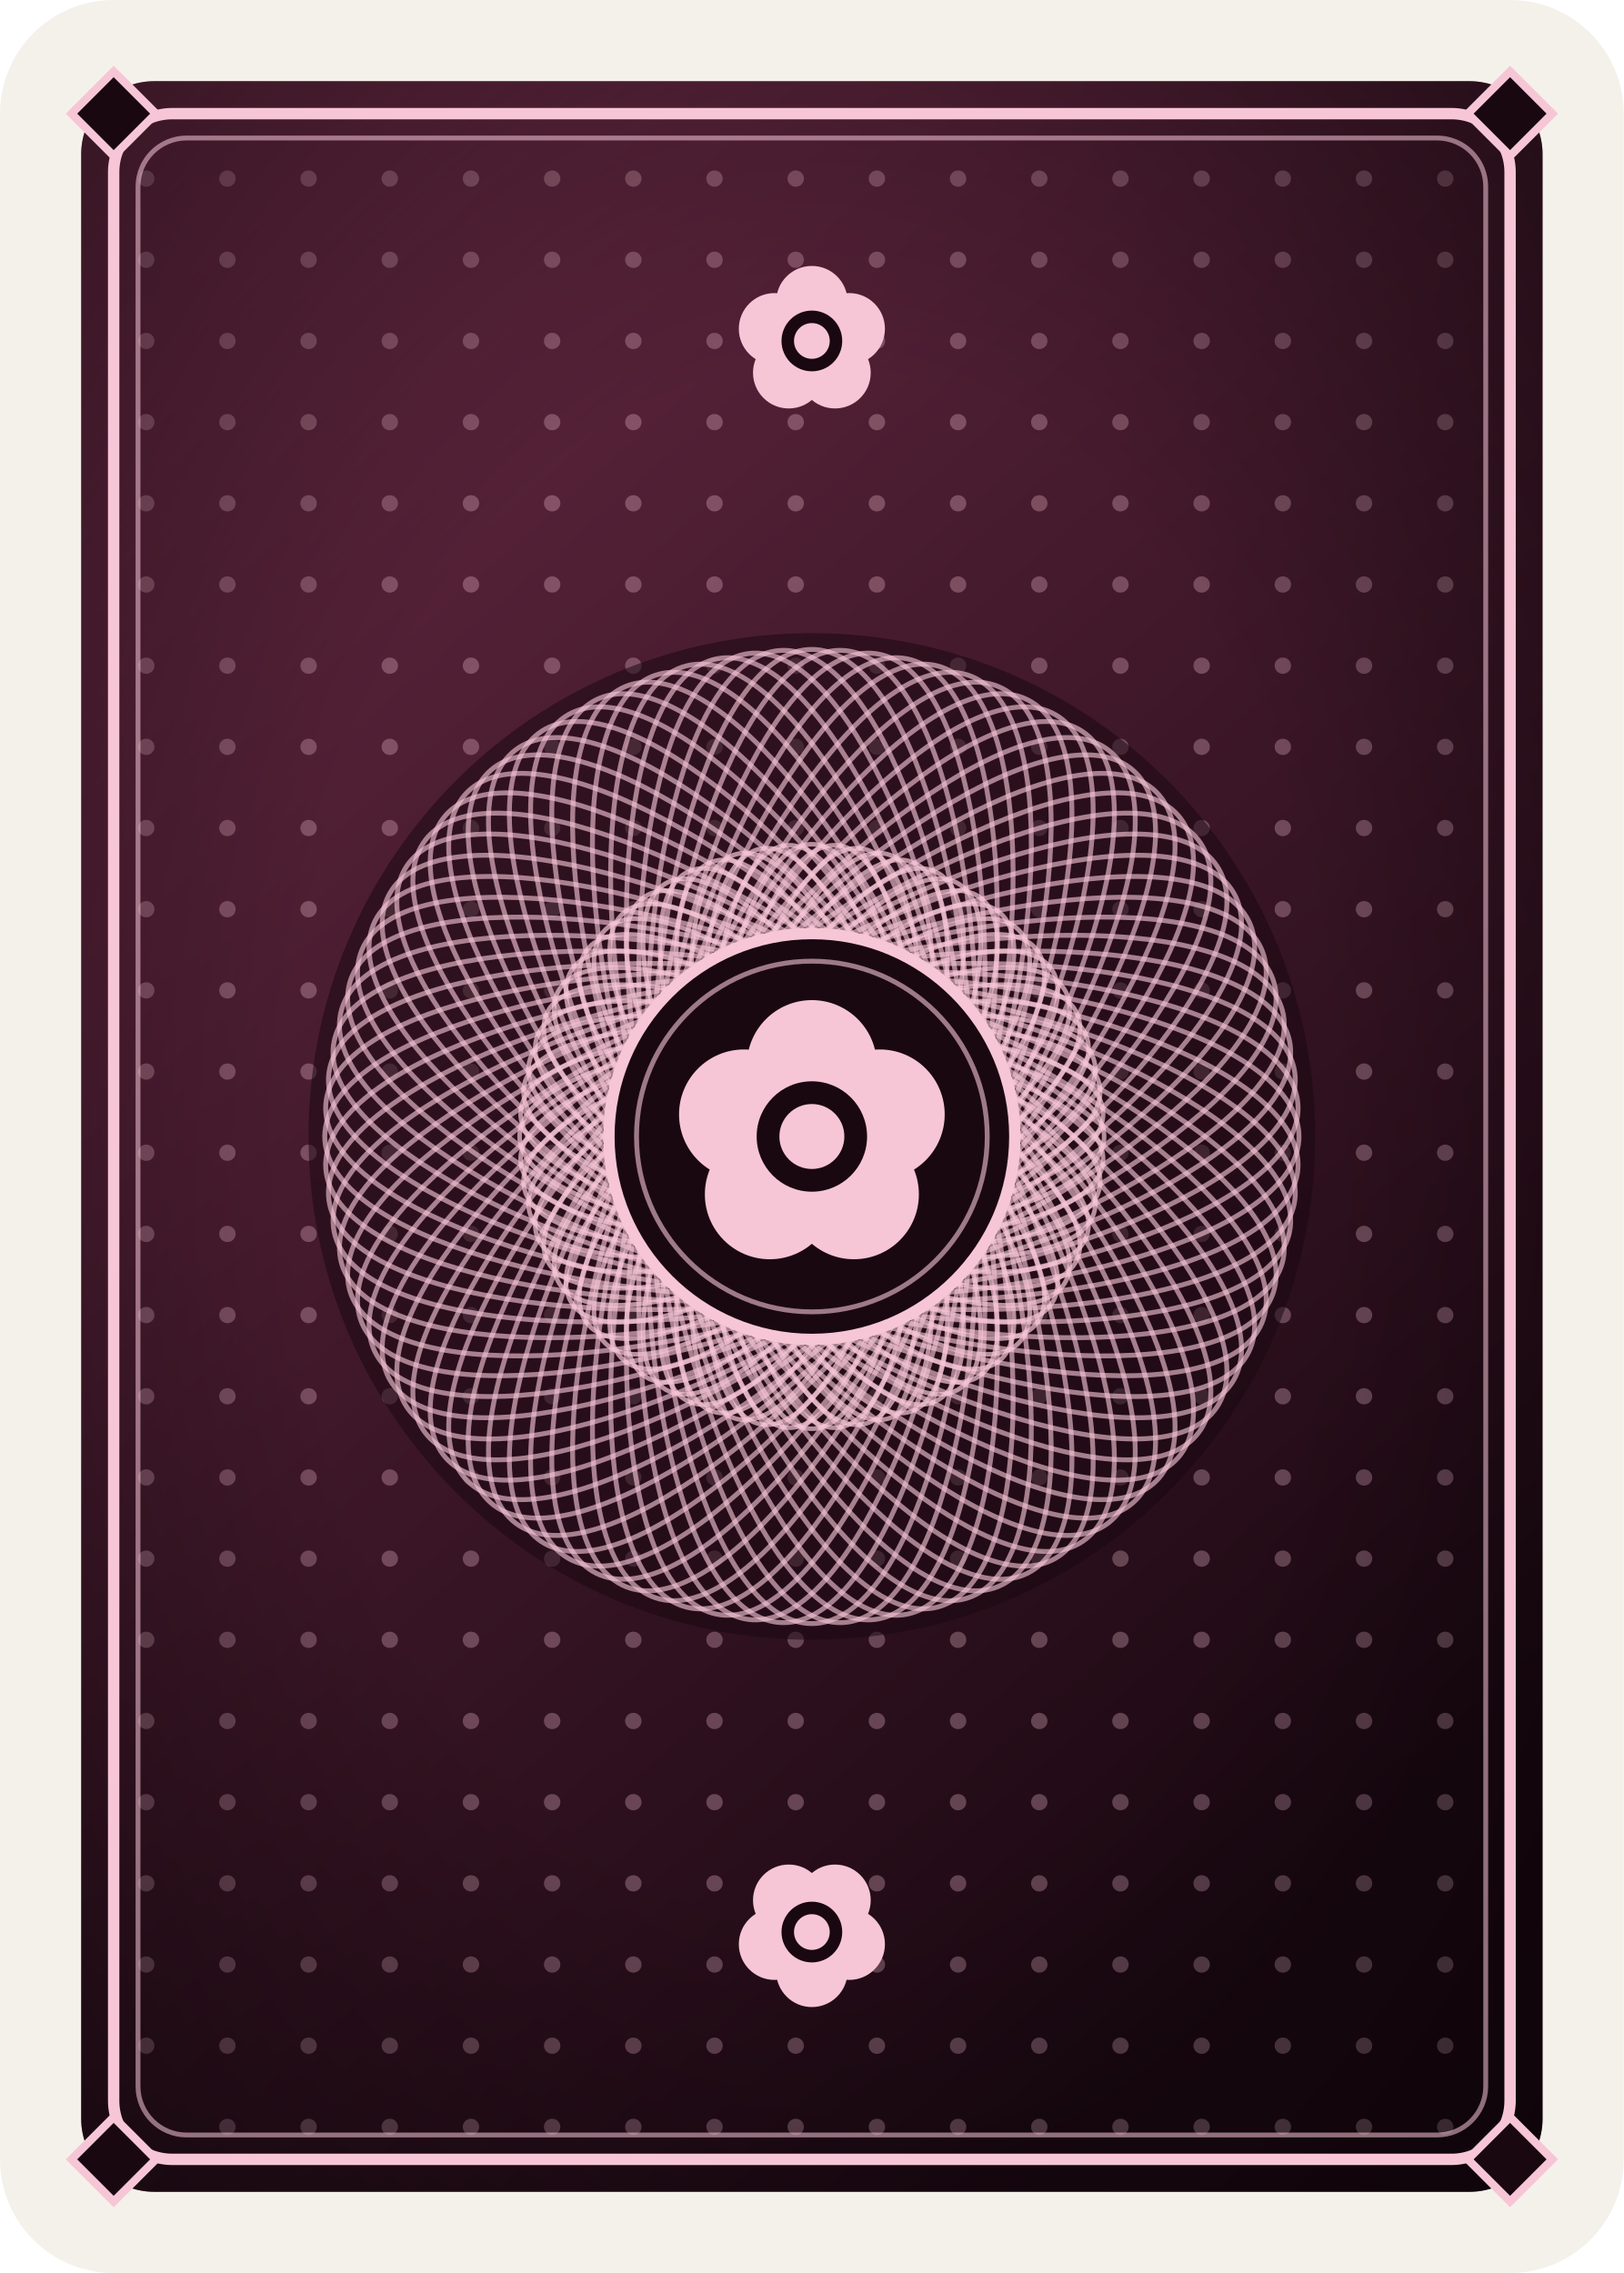
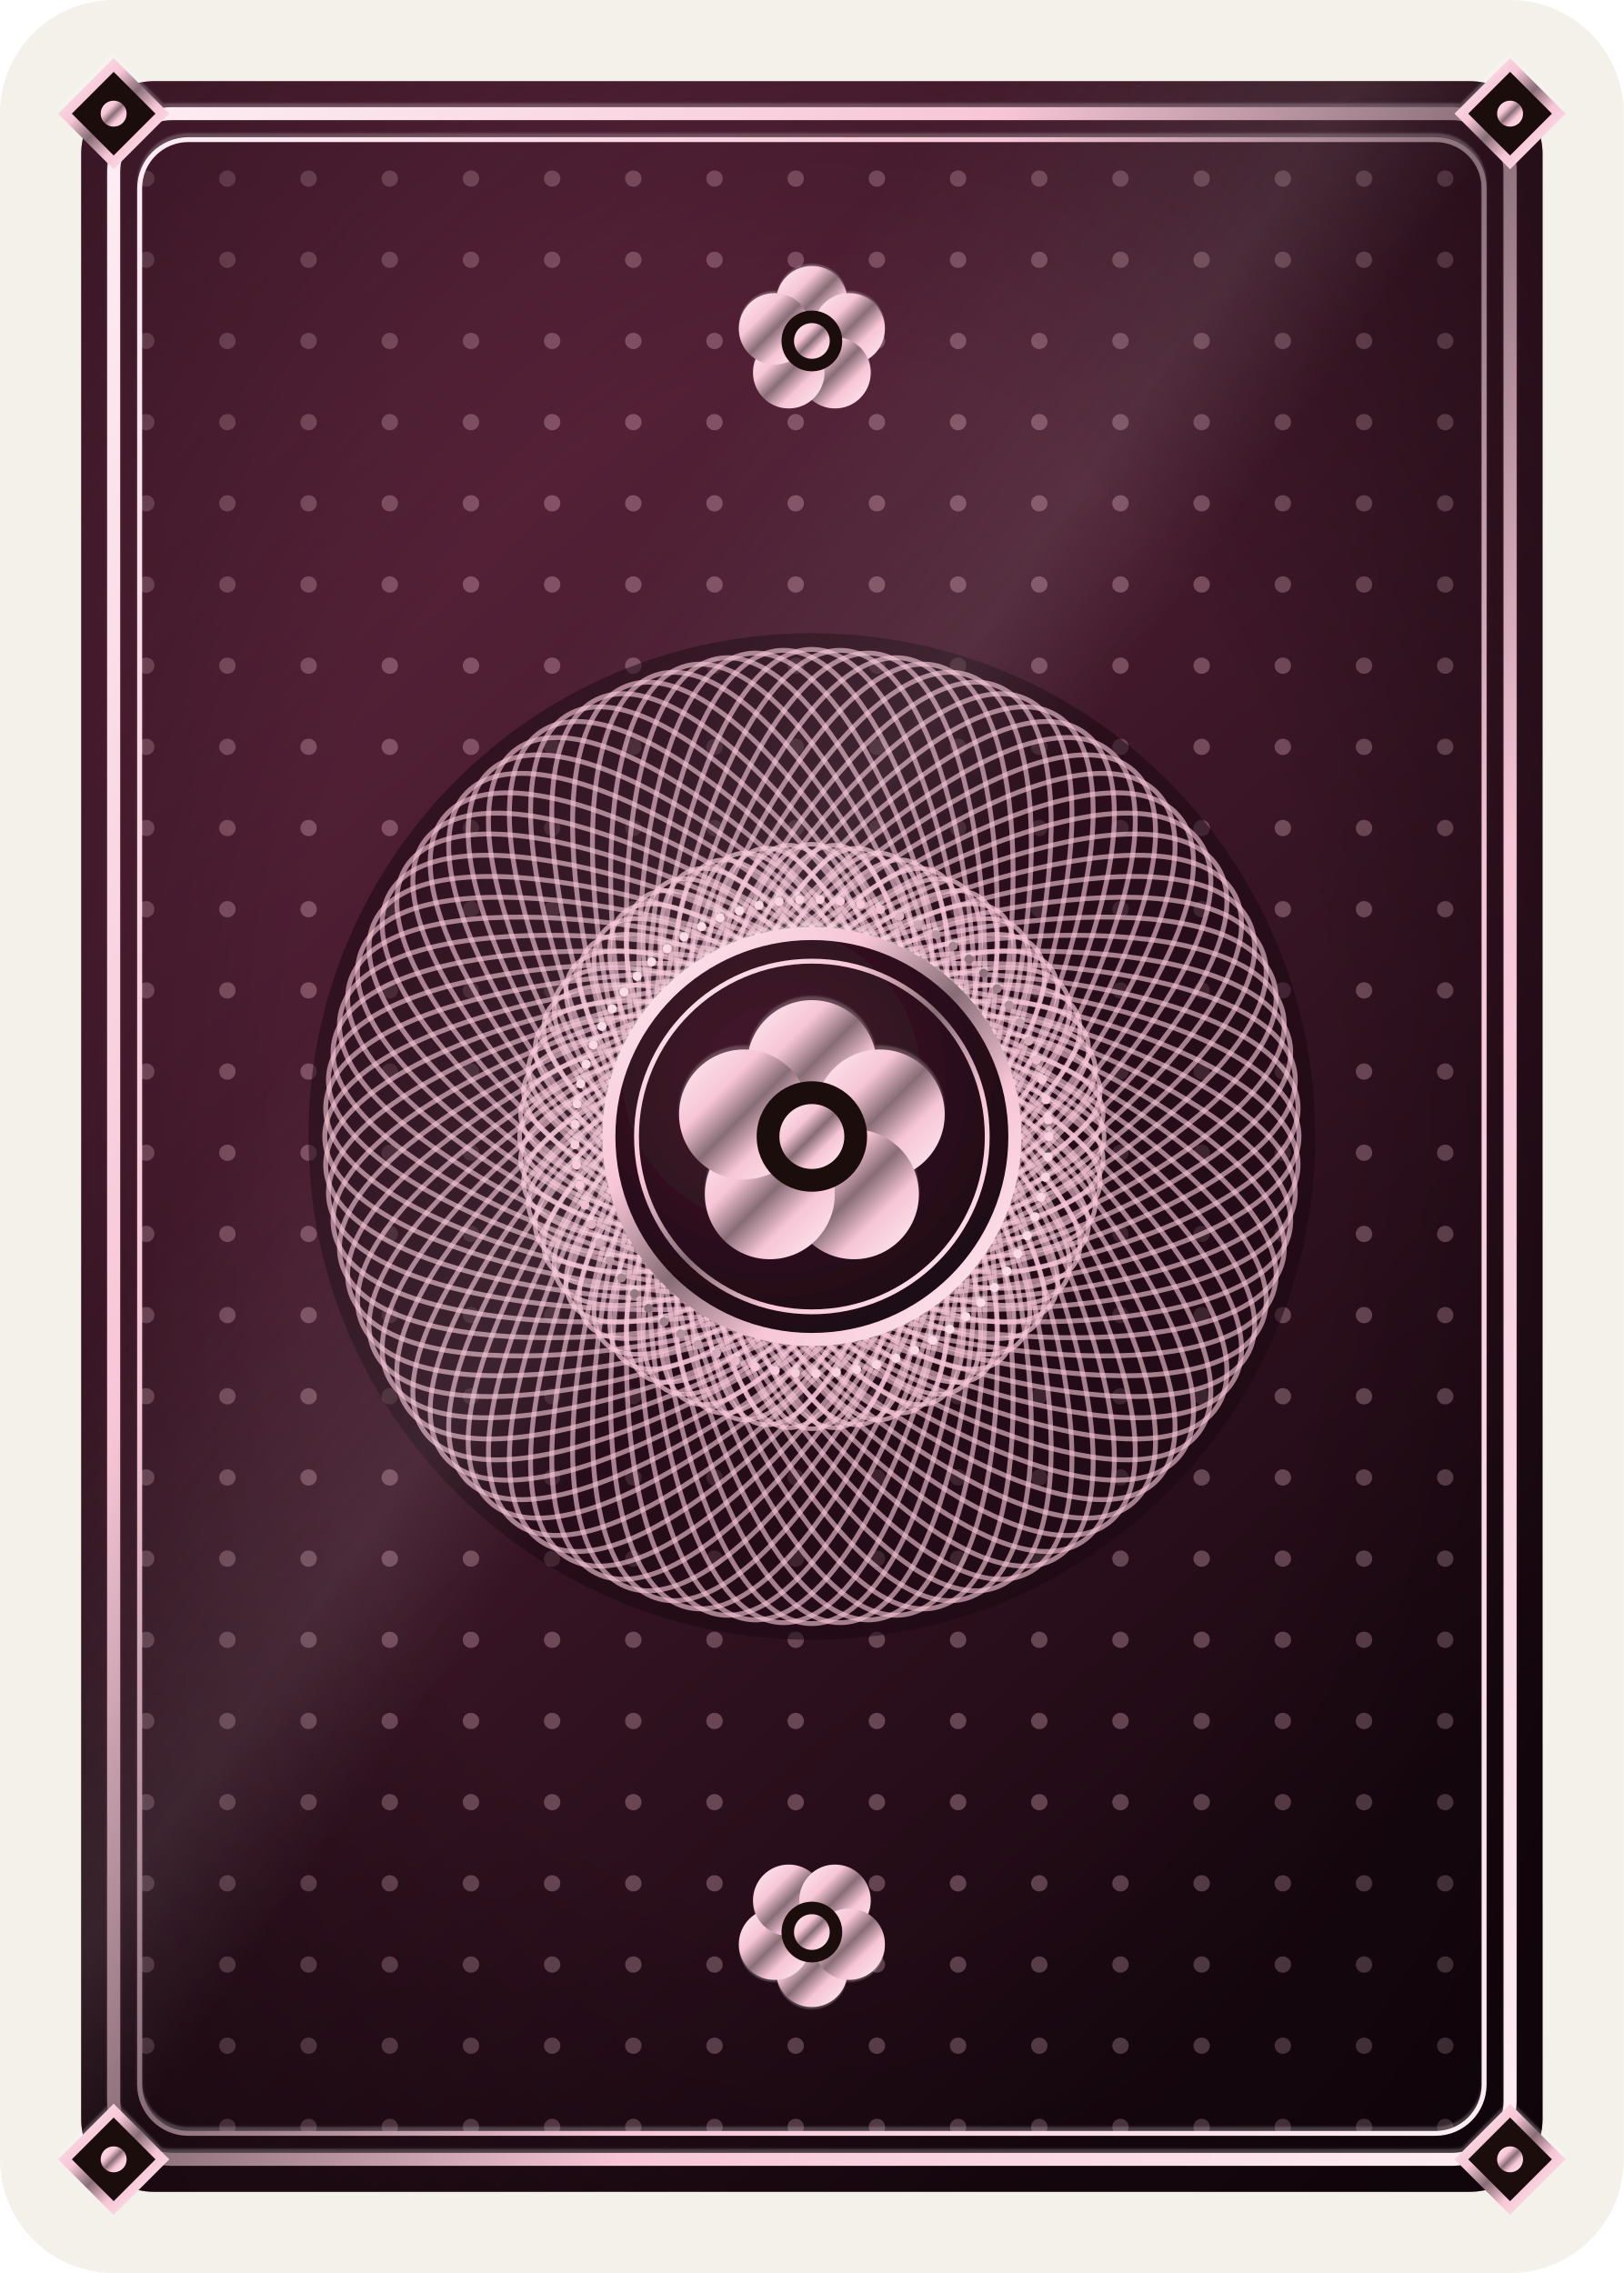
<svg xmlns="http://www.w3.org/2000/svg" viewBox="0 0 100 140">
  <defs>
    <linearGradient id="g" x1="0" y1="0" x2=".6" y2="1">
      <stop offset="0" stop-color="#6a2a45" />
      <stop offset="1" stop-color="#1a0811" />
    </linearGradient>
+     <linearGradient id="f" x1="0" y1="0" x2="1" y2="1">
+       <stop offset="0" stop-color="#fdeef3" />
+       <stop offset=".32" stop-color="#f7c6d6" />
+       <stop offset=".5" stop-color="#886d76" />
+       <stop offset=".68" stop-color="#f7c6d6" />
+       <stop offset="1" stop-color="#fdeef3" />
+     </linearGradient>
+     <linearGradient id="s" x1="0" y1="0" x2="1" y2="1">
+       <stop offset=".3" stop-color="#fff" stop-opacity="0" />
+       <stop offset=".44" stop-color="#fff" stop-opacity="0.09" />
+       <stop offset=".5" stop-color="#fff" stop-opacity="0" />
+     </linearGradient>
    <radialGradient id="v" cx=".5" cy=".5" r=".72">
      <stop offset=".5" stop-color="#000" stop-opacity="0" />
-       <stop offset="1" stop-color="#000" stop-opacity=".5" />
+       <stop offset="1" stop-color="#000" stop-opacity="0.5" />
    </radialGradient>
+     <radialGradient id="m" cx=".4" cy=".35" r=".7">
+       <stop offset="0" stop-color="#4a1c30" />
+       <stop offset="1" stop-color="#1a0811" />
+     </radialGradient>
+     <filter id="e" x="-30%" y="-30%" width="160%" height="160%">
+       <feDropShadow dx="0" dy=".55" stdDeviation=".3" flood-color="#000" flood-opacity="0.8" />
+       <feDropShadow dx="0" dy="-.25" stdDeviation=".08" flood-color="#fff" flood-opacity="0.22" />
+     </filter>
    <clipPath id="p">
      <rect x="8.5" y="8.5" width="83" height="123" rx="3" />
    </clipPath>
  </defs>
  <rect width="100" height="140" rx="7" fill="#f4f1ea" />
  <rect x="5" y="5" width="90" height="130" rx="4.5" fill="url(#g)" />
  <g clip-path="url(#p)" fill="none" stroke="#f7c6d6" color="#f7c6d6">
    <path d="M4 6h.01M9 6h.01M14 6h.01M19 6h.01M24 6h.01M29 6h.01M34 6h.01M39 6h.01M44 6h.01M49 6h.01M54 6h.01M59 6h.01M64 6h.01M69 6h.01M74 6h.01M79 6h.01M84 6h.01M89 6h.01M94 6h.01M99 6h.01M4 11h.01M9 11h.01M14 11h.01M19 11h.01M24 11h.01M29 11h.01M34 11h.01M39 11h.01M44 11h.01M49 11h.01M54 11h.01M59 11h.01M64 11h.01M69 11h.01M74 11h.01M79 11h.01M84 11h.01M89 11h.01M94 11h.01M99 11h.01M4 16h.01M9 16h.01M14 16h.01M19 16h.01M24 16h.01M29 16h.01M34 16h.01M39 16h.01M44 16h.01M49 16h.01M54 16h.01M59 16h.01M64 16h.01M69 16h.01M74 16h.01M79 16h.01M84 16h.01M89 16h.01M94 16h.01M99 16h.01M4 21h.01M9 21h.01M14 21h.01M19 21h.01M24 21h.01M29 21h.01M34 21h.01M39 21h.01M44 21h.01M49 21h.01M54 21h.01M59 21h.01M64 21h.01M69 21h.01M74 21h.01M79 21h.01M84 21h.01M89 21h.01M94 21h.01M99 21h.01M4 26h.01M9 26h.01M14 26h.01M19 26h.01M24 26h.01M29 26h.01M34 26h.01M39 26h.01M44 26h.01M49 26h.01M54 26h.01M59 26h.01M64 26h.01M69 26h.01M74 26h.01M79 26h.01M84 26h.01M89 26h.01M94 26h.01M99 26h.01M4 31h.01M9 31h.01M14 31h.01M19 31h.01M24 31h.01M29 31h.01M34 31h.01M39 31h.01M44 31h.01M49 31h.01M54 31h.01M59 31h.01M64 31h.01M69 31h.01M74 31h.01M79 31h.01M84 31h.01M89 31h.01M94 31h.01M99 31h.01M4 36h.01M9 36h.01M14 36h.01M19 36h.01M24 36h.01M29 36h.01M34 36h.01M39 36h.01M44 36h.01M49 36h.01M54 36h.01M59 36h.01M64 36h.01M69 36h.01M74 36h.01M79 36h.01M84 36h.01M89 36h.01M94 36h.01M99 36h.01M4 41h.01M9 41h.01M14 41h.01M19 41h.01M24 41h.01M29 41h.01M34 41h.01M39 41h.01M44 41h.01M49 41h.01M54 41h.01M59 41h.01M64 41h.01M69 41h.01M74 41h.01M79 41h.01M84 41h.01M89 41h.01M94 41h.01M99 41h.01M4 46h.01M9 46h.01M14 46h.01M19 46h.01M24 46h.01M29 46h.01M34 46h.01M39 46h.01M44 46h.01M49 46h.01M54 46h.01M59 46h.01M64 46h.01M69 46h.01M74 46h.01M79 46h.01M84 46h.01M89 46h.01M94 46h.01M99 46h.01M4 51h.01M9 51h.01M14 51h.01M19 51h.01M24 51h.01M29 51h.01M34 51h.01M39 51h.01M44 51h.01M49 51h.01M54 51h.01M59 51h.01M64 51h.01M69 51h.01M74 51h.01M79 51h.01M84 51h.01M89 51h.01M94 51h.01M99 51h.01M4 56h.01M9 56h.01M14 56h.01M19 56h.01M24 56h.01M29 56h.01M34 56h.01M39 56h.01M44 56h.01M49 56h.01M54 56h.01M59 56h.01M64 56h.01M69 56h.01M74 56h.01M79 56h.01M84 56h.01M89 56h.01M94 56h.01M99 56h.01M4 61h.01M9 61h.01M14 61h.01M19 61h.01M24 61h.01M29 61h.01M34 61h.01M39 61h.01M44 61h.01M49 61h.01M54 61h.01M59 61h.01M64 61h.01M69 61h.01M74 61h.01M79 61h.01M84 61h.01M89 61h.01M94 61h.01M99 61h.01M4 66h.01M9 66h.01M14 66h.01M19 66h.01M24 66h.01M29 66h.01M34 66h.01M39 66h.01M44 66h.01M49 66h.01M54 66h.01M59 66h.01M64 66h.01M69 66h.01M74 66h.01M79 66h.01M84 66h.01M89 66h.01M94 66h.01M99 66h.01M4 71h.01M9 71h.01M14 71h.01M19 71h.01M24 71h.01M29 71h.01M34 71h.01M39 71h.01M44 71h.01M49 71h.01M54 71h.01M59 71h.01M64 71h.01M69 71h.01M74 71h.01M79 71h.01M84 71h.01M89 71h.01M94 71h.01M99 71h.01M4 76h.01M9 76h.01M14 76h.01M19 76h.01M24 76h.01M29 76h.01M34 76h.01M39 76h.01M44 76h.01M49 76h.01M54 76h.01M59 76h.01M64 76h.01M69 76h.01M74 76h.01M79 76h.01M84 76h.01M89 76h.01M94 76h.01M99 76h.01M4 81h.01M9 81h.01M14 81h.01M19 81h.01M24 81h.01M29 81h.01M34 81h.01M39 81h.01M44 81h.01M49 81h.01M54 81h.01M59 81h.01M64 81h.01M69 81h.01M74 81h.01M79 81h.01M84 81h.01M89 81h.01M94 81h.01M99 81h.01M4 86h.01M9 86h.01M14 86h.01M19 86h.01M24 86h.01M29 86h.01M34 86h.01M39 86h.01M44 86h.01M49 86h.01M54 86h.01M59 86h.01M64 86h.01M69 86h.01M74 86h.01M79 86h.01M84 86h.01M89 86h.01M94 86h.01M99 86h.01M4 91h.01M9 91h.01M14 91h.01M19 91h.01M24 91h.01M29 91h.01M34 91h.01M39 91h.01M44 91h.01M49 91h.01M54 91h.01M59 91h.01M64 91h.01M69 91h.01M74 91h.01M79 91h.01M84 91h.01M89 91h.01M94 91h.01M99 91h.01M4 96h.01M9 96h.01M14 96h.01M19 96h.01M24 96h.01M29 96h.01M34 96h.01M39 96h.01M44 96h.01M49 96h.01M54 96h.01M59 96h.01M64 96h.01M69 96h.01M74 96h.01M79 96h.01M84 96h.01M89 96h.01M94 96h.01M99 96h.01M4 101h.01M9 101h.01M14 101h.01M19 101h.01M24 101h.01M29 101h.01M34 101h.01M39 101h.01M44 101h.01M49 101h.01M54 101h.01M59 101h.01M64 101h.01M69 101h.01M74 101h.01M79 101h.01M84 101h.01M89 101h.01M94 101h.01M99 101h.01M4 106h.01M9 106h.01M14 106h.01M19 106h.01M24 106h.01M29 106h.01M34 106h.01M39 106h.01M44 106h.01M49 106h.01M54 106h.01M59 106h.01M64 106h.01M69 106h.01M74 106h.01M79 106h.01M84 106h.01M89 106h.01M94 106h.01M99 106h.01M4 111h.01M9 111h.01M14 111h.01M19 111h.01M24 111h.01M29 111h.01M34 111h.01M39 111h.01M44 111h.01M49 111h.01M54 111h.01M59 111h.01M64 111h.01M69 111h.01M74 111h.01M79 111h.01M84 111h.01M89 111h.01M94 111h.01M99 111h.01M4 116h.01M9 116h.01M14 116h.01M19 116h.01M24 116h.01M29 116h.01M34 116h.01M39 116h.01M44 116h.01M49 116h.01M54 116h.01M59 116h.01M64 116h.01M69 116h.01M74 116h.01M79 116h.01M84 116h.01M89 116h.01M94 116h.01M99 116h.01M4 121h.01M9 121h.01M14 121h.01M19 121h.01M24 121h.01M29 121h.01M34 121h.01M39 121h.01M44 121h.01M49 121h.01M54 121h.01M59 121h.01M64 121h.01M69 121h.01M74 121h.01M79 121h.01M84 121h.01M89 121h.01M94 121h.01M99 121h.01M4 126h.01M9 126h.01M14 126h.01M19 126h.01M24 126h.01M29 126h.01M34 126h.01M39 126h.01M44 126h.01M49 126h.01M54 126h.01M59 126h.01M64 126h.01M69 126h.01M74 126h.01M79 126h.01M84 126h.01M89 126h.01M94 126h.01M99 126h.01M4 131h.01M9 131h.01M14 131h.01M19 131h.01M24 131h.01M29 131h.01M34 131h.01M39 131h.01M44 131h.01M49 131h.01M54 131h.01M59 131h.01M64 131h.01M69 131h.01M74 131h.01M79 131h.01M84 131h.01M89 131h.01M94 131h.01M99 131h.01M4 136h.01M9 136h.01M14 136h.01M19 136h.01M24 136h.01M29 136h.01M34 136h.01M39 136h.01M44 136h.01M49 136h.01M54 136h.01M59 136h.01M64 136h.01M69 136h.01M74 136h.01M79 136h.01M84 136h.01M89 136h.01M94 136h.01M99 136h.01" stroke-width="1" stroke-linecap="round" stroke-opacity=".3" />
    <circle cx="50" cy="70" r="31" fill="#1a0811" fill-opacity=".55" stroke="none" />
    <g stroke-width=".3" stroke-opacity=".62">
      <ellipse cx="50" cy="70" rx="30" ry="10" transform="rotate(0 50 70)" />
      <ellipse cx="50" cy="70" rx="30" ry="10" transform="rotate(3.75 50 70)" />
      <ellipse cx="50" cy="70" rx="30" ry="10" transform="rotate(7.5 50 70)" />
      <ellipse cx="50" cy="70" rx="30" ry="10" transform="rotate(11.25 50 70)" />
      <ellipse cx="50" cy="70" rx="30" ry="10" transform="rotate(15 50 70)" />
      <ellipse cx="50" cy="70" rx="30" ry="10" transform="rotate(18.75 50 70)" />
      <ellipse cx="50" cy="70" rx="30" ry="10" transform="rotate(22.5 50 70)" />
      <ellipse cx="50" cy="70" rx="30" ry="10" transform="rotate(26.25 50 70)" />
      <ellipse cx="50" cy="70" rx="30" ry="10" transform="rotate(30 50 70)" />
      <ellipse cx="50" cy="70" rx="30" ry="10" transform="rotate(33.75 50 70)" />
      <ellipse cx="50" cy="70" rx="30" ry="10" transform="rotate(37.5 50 70)" />
      <ellipse cx="50" cy="70" rx="30" ry="10" transform="rotate(41.25 50 70)" />
      <ellipse cx="50" cy="70" rx="30" ry="10" transform="rotate(45 50 70)" />
      <ellipse cx="50" cy="70" rx="30" ry="10" transform="rotate(48.75 50 70)" />
      <ellipse cx="50" cy="70" rx="30" ry="10" transform="rotate(52.5 50 70)" />
      <ellipse cx="50" cy="70" rx="30" ry="10" transform="rotate(56.25 50 70)" />
      <ellipse cx="50" cy="70" rx="30" ry="10" transform="rotate(60 50 70)" />
      <ellipse cx="50" cy="70" rx="30" ry="10" transform="rotate(63.75 50 70)" />
      <ellipse cx="50" cy="70" rx="30" ry="10" transform="rotate(67.5 50 70)" />
      <ellipse cx="50" cy="70" rx="30" ry="10" transform="rotate(71.25 50 70)" />
      <ellipse cx="50" cy="70" rx="30" ry="10" transform="rotate(75 50 70)" />
      <ellipse cx="50" cy="70" rx="30" ry="10" transform="rotate(78.75 50 70)" />
      <ellipse cx="50" cy="70" rx="30" ry="10" transform="rotate(82.5 50 70)" />
      <ellipse cx="50" cy="70" rx="30" ry="10" transform="rotate(86.25 50 70)" />
      <ellipse cx="50" cy="70" rx="30" ry="10" transform="rotate(90 50 70)" />
      <ellipse cx="50" cy="70" rx="30" ry="10" transform="rotate(93.75 50 70)" />
      <ellipse cx="50" cy="70" rx="30" ry="10" transform="rotate(97.5 50 70)" />
      <ellipse cx="50" cy="70" rx="30" ry="10" transform="rotate(101.25 50 70)" />
      <ellipse cx="50" cy="70" rx="30" ry="10" transform="rotate(105 50 70)" />
      <ellipse cx="50" cy="70" rx="30" ry="10" transform="rotate(108.75 50 70)" />
      <ellipse cx="50" cy="70" rx="30" ry="10" transform="rotate(112.5 50 70)" />
      <ellipse cx="50" cy="70" rx="30" ry="10" transform="rotate(116.25 50 70)" />
      <ellipse cx="50" cy="70" rx="30" ry="10" transform="rotate(120 50 70)" />
      <ellipse cx="50" cy="70" rx="30" ry="10" transform="rotate(123.75 50 70)" />
      <ellipse cx="50" cy="70" rx="30" ry="10" transform="rotate(127.5 50 70)" />
      <ellipse cx="50" cy="70" rx="30" ry="10" transform="rotate(131.25 50 70)" />
      <ellipse cx="50" cy="70" rx="30" ry="10" transform="rotate(135 50 70)" />
      <ellipse cx="50" cy="70" rx="30" ry="10" transform="rotate(138.75 50 70)" />
      <ellipse cx="50" cy="70" rx="30" ry="10" transform="rotate(142.5 50 70)" />
      <ellipse cx="50" cy="70" rx="30" ry="10" transform="rotate(146.25 50 70)" />
      <ellipse cx="50" cy="70" rx="30" ry="10" transform="rotate(150 50 70)" />
      <ellipse cx="50" cy="70" rx="30" ry="10" transform="rotate(153.75 50 70)" />
      <ellipse cx="50" cy="70" rx="30" ry="10" transform="rotate(157.5 50 70)" />
      <ellipse cx="50" cy="70" rx="30" ry="10" transform="rotate(161.25 50 70)" />
      <ellipse cx="50" cy="70" rx="30" ry="10" transform="rotate(165 50 70)" />
      <ellipse cx="50" cy="70" rx="30" ry="10" transform="rotate(168.75 50 70)" />
      <ellipse cx="50" cy="70" rx="30" ry="10" transform="rotate(172.5 50 70)" />
      <ellipse cx="50" cy="70" rx="30" ry="10" transform="rotate(176.25 50 70)" />
    </g>
    <g stroke-width=".28" stroke-opacity=".7">
      <ellipse cx="50" cy="70" rx="18" ry="6" transform="rotate(0 50 70)" />
      <ellipse cx="50" cy="70" rx="18" ry="6" transform="rotate(5 50 70)" />
      <ellipse cx="50" cy="70" rx="18" ry="6" transform="rotate(10 50 70)" />
      <ellipse cx="50" cy="70" rx="18" ry="6" transform="rotate(15 50 70)" />
      <ellipse cx="50" cy="70" rx="18" ry="6" transform="rotate(20 50 70)" />
      <ellipse cx="50" cy="70" rx="18" ry="6" transform="rotate(25 50 70)" />
      <ellipse cx="50" cy="70" rx="18" ry="6" transform="rotate(30 50 70)" />
      <ellipse cx="50" cy="70" rx="18" ry="6" transform="rotate(35 50 70)" />
      <ellipse cx="50" cy="70" rx="18" ry="6" transform="rotate(40 50 70)" />
      <ellipse cx="50" cy="70" rx="18" ry="6" transform="rotate(45 50 70)" />
      <ellipse cx="50" cy="70" rx="18" ry="6" transform="rotate(50 50 70)" />
      <ellipse cx="50" cy="70" rx="18" ry="6" transform="rotate(55 50 70)" />
      <ellipse cx="50" cy="70" rx="18" ry="6" transform="rotate(60 50 70)" />
      <ellipse cx="50" cy="70" rx="18" ry="6" transform="rotate(65 50 70)" />
      <ellipse cx="50" cy="70" rx="18" ry="6" transform="rotate(70 50 70)" />
      <ellipse cx="50" cy="70" rx="18" ry="6" transform="rotate(75 50 70)" />
      <ellipse cx="50" cy="70" rx="18" ry="6" transform="rotate(80 50 70)" />
      <ellipse cx="50" cy="70" rx="18" ry="6" transform="rotate(85 50 70)" />
      <ellipse cx="50" cy="70" rx="18" ry="6" transform="rotate(90 50 70)" />
      <ellipse cx="50" cy="70" rx="18" ry="6" transform="rotate(95 50 70)" />
      <ellipse cx="50" cy="70" rx="18" ry="6" transform="rotate(100 50 70)" />
      <ellipse cx="50" cy="70" rx="18" ry="6" transform="rotate(105 50 70)" />
      <ellipse cx="50" cy="70" rx="18" ry="6" transform="rotate(110 50 70)" />
      <ellipse cx="50" cy="70" rx="18" ry="6" transform="rotate(115 50 70)" />
      <ellipse cx="50" cy="70" rx="18" ry="6" transform="rotate(120 50 70)" />
      <ellipse cx="50" cy="70" rx="18" ry="6" transform="rotate(125 50 70)" />
      <ellipse cx="50" cy="70" rx="18" ry="6" transform="rotate(130 50 70)" />
      <ellipse cx="50" cy="70" rx="18" ry="6" transform="rotate(135 50 70)" />
      <ellipse cx="50" cy="70" rx="18" ry="6" transform="rotate(140 50 70)" />
      <ellipse cx="50" cy="70" rx="18" ry="6" transform="rotate(145 50 70)" />
      <ellipse cx="50" cy="70" rx="18" ry="6" transform="rotate(150 50 70)" />
      <ellipse cx="50" cy="70" rx="18" ry="6" transform="rotate(155 50 70)" />
      <ellipse cx="50" cy="70" rx="18" ry="6" transform="rotate(160 50 70)" />
      <ellipse cx="50" cy="70" rx="18" ry="6" transform="rotate(165 50 70)" />
      <ellipse cx="50" cy="70" rx="18" ry="6" transform="rotate(170 50 70)" />
      <ellipse cx="50" cy="70" rx="18" ry="6" transform="rotate(175 50 70)" />
    </g>
  </g>
  <rect x="5" y="5" width="90" height="130" rx="4.5" fill="url(#v)" />
-   <rect x="7" y="7" width="86" height="126" rx="3.6" fill="none" stroke="#f7c6d6" stroke-width=".7" />
-   <rect x="8.5" y="8.5" width="83" height="123" rx="3" fill="none" stroke="#f7c6d6" stroke-width=".3" stroke-opacity=".55" />
-   <path d="M7 4.4L9.6 7L7 9.6L4.4 7Z" fill="#1a0811" stroke="#f7c6d6" stroke-width=".5" />
-   <path d="M93 4.4L95.6 7L93 9.6L90.4 7Z" fill="#1a0811" stroke="#f7c6d6" stroke-width=".5" />
-   <path d="M7 130.4L9.6 133L7 135.6L4.4 133Z" fill="#1a0811" stroke="#f7c6d6" stroke-width=".5" />
-   <path d="M93 130.4L95.6 133L93 135.6L90.4 133Z" fill="#1a0811" stroke="#f7c6d6" stroke-width=".5" />
-   <circle cx="50" cy="70" r="12.5" fill="#1a0811" stroke="#f7c6d6" stroke-width=".7" />
-   <circle cx="50" cy="70" r="10.8" fill="none" stroke="#f7c6d6" stroke-width=".3" stroke-opacity=".6" />
-   <g transform="translate(50 70)">
-     <circle cx="0" cy="-4.4" r="4" fill="#f7c6d6" />
-     <circle cx="4.18" cy="-1.36" r="4" fill="#f7c6d6" />
-     <circle cx="2.59" cy="3.56" r="4" fill="#f7c6d6" />
-     <circle cx="-2.59" cy="3.56" r="4" fill="#f7c6d6" />
-     <circle cx="-4.18" cy="-1.36" r="4" fill="#f7c6d6" />
+   <rect x="5" y="5" width="90" height="130" rx="4.5" fill="url(#s)" />
+   <g filter="url(#e)">
+     <rect x="7" y="7" width="86" height="126" rx="3.6" fill="none" stroke="url(#f)" stroke-width=".8" />
+     <rect x="8.6" y="8.6" width="82.8" height="122.8" rx="3" fill="none" stroke="url(#f)" stroke-width=".3" />
+     <path d="M7 4L10 7L7 10L4 7Z" fill="#1a0811" stroke="url(#f)" stroke-width=".6" />
+     <circle cx="7" cy="7" r=".8" fill="url(#f)" />
+     <path d="M93 4L96 7L93 10L90 7Z" fill="#1a0811" stroke="url(#f)" stroke-width=".6" />
+     <circle cx="93" cy="7" r=".8" fill="url(#f)" />
+     <path d="M7 130L10 133L7 136L4 133Z" fill="#1a0811" stroke="url(#f)" stroke-width=".6" />
+     <circle cx="7" cy="133" r=".8" fill="url(#f)" />
+     <path d="M93 130L96 133L93 136L90 133Z" fill="#1a0811" stroke="url(#f)" stroke-width=".6" />
+     <circle cx="93" cy="133" r=".8" fill="url(#f)" />
+     <circle cx="50" cy="70" r="14.6" fill="none" stroke="url(#f)" stroke-width=".55" stroke-dasharray=".01 1.25" stroke-linecap="round" />
+     <circle cx="50" cy="70" r="12.5" fill="url(#m)" stroke="url(#f)" stroke-width=".8" />
+     <circle cx="50" cy="70" r="10.8" fill="none" stroke="url(#f)" stroke-width=".3" />
+   </g>
+   <g transform="translate(50 70)" filter="url(#e)">
+     <circle cx="0" cy="-4.4" r="4" fill="url(#f)" />
+     <circle cx="4.18" cy="-1.36" r="4" fill="url(#f)" />
+     <circle cx="2.59" cy="3.56" r="4" fill="url(#f)" />
+     <circle cx="-2.59" cy="3.56" r="4" fill="url(#f)" />
+     <circle cx="-4.18" cy="-1.36" r="4" fill="url(#f)" />
    <circle r="3.4" fill="#1a0811" />
-     <circle r="2" fill="#f7c6d6" />
+     <circle r="2" fill="url(#f)" />
  </g>
-   <g transform="translate(50 21) scale(.55)">
-     <circle cx="0" cy="-4.4" r="4" fill="#f7c6d6" />
-     <circle cx="4.18" cy="-1.36" r="4" fill="#f7c6d6" />
-     <circle cx="2.59" cy="3.56" r="4" fill="#f7c6d6" />
-     <circle cx="-2.59" cy="3.56" r="4" fill="#f7c6d6" />
-     <circle cx="-4.18" cy="-1.36" r="4" fill="#f7c6d6" />
+   <g transform="translate(50 21) scale(.55)" filter="url(#e)">
+     <circle cx="0" cy="-4.4" r="4" fill="url(#f)" />
+     <circle cx="4.18" cy="-1.36" r="4" fill="url(#f)" />
+     <circle cx="2.59" cy="3.56" r="4" fill="url(#f)" />
+     <circle cx="-2.59" cy="3.56" r="4" fill="url(#f)" />
+     <circle cx="-4.18" cy="-1.36" r="4" fill="url(#f)" />
    <circle r="3.4" fill="#1a0811" />
-     <circle r="2" fill="#f7c6d6" />
+     <circle r="2" fill="url(#f)" />
  </g>
-   <g transform="translate(50 119) scale(.55) rotate(180)">
-     <circle cx="0" cy="-4.4" r="4" fill="#f7c6d6" />
-     <circle cx="4.18" cy="-1.36" r="4" fill="#f7c6d6" />
-     <circle cx="2.59" cy="3.56" r="4" fill="#f7c6d6" />
-     <circle cx="-2.59" cy="3.56" r="4" fill="#f7c6d6" />
-     <circle cx="-4.18" cy="-1.36" r="4" fill="#f7c6d6" />
+   <g transform="translate(50 119) scale(.55) rotate(180)" filter="url(#e)">
+     <circle cx="0" cy="-4.4" r="4" fill="url(#f)" />
+     <circle cx="4.18" cy="-1.36" r="4" fill="url(#f)" />
+     <circle cx="2.59" cy="3.56" r="4" fill="url(#f)" />
+     <circle cx="-2.59" cy="3.56" r="4" fill="url(#f)" />
+     <circle cx="-4.18" cy="-1.36" r="4" fill="url(#f)" />
    <circle r="3.4" fill="#1a0811" />
-     <circle r="2" fill="#f7c6d6" />
+     <circle r="2" fill="url(#f)" />
  </g>
</svg>
